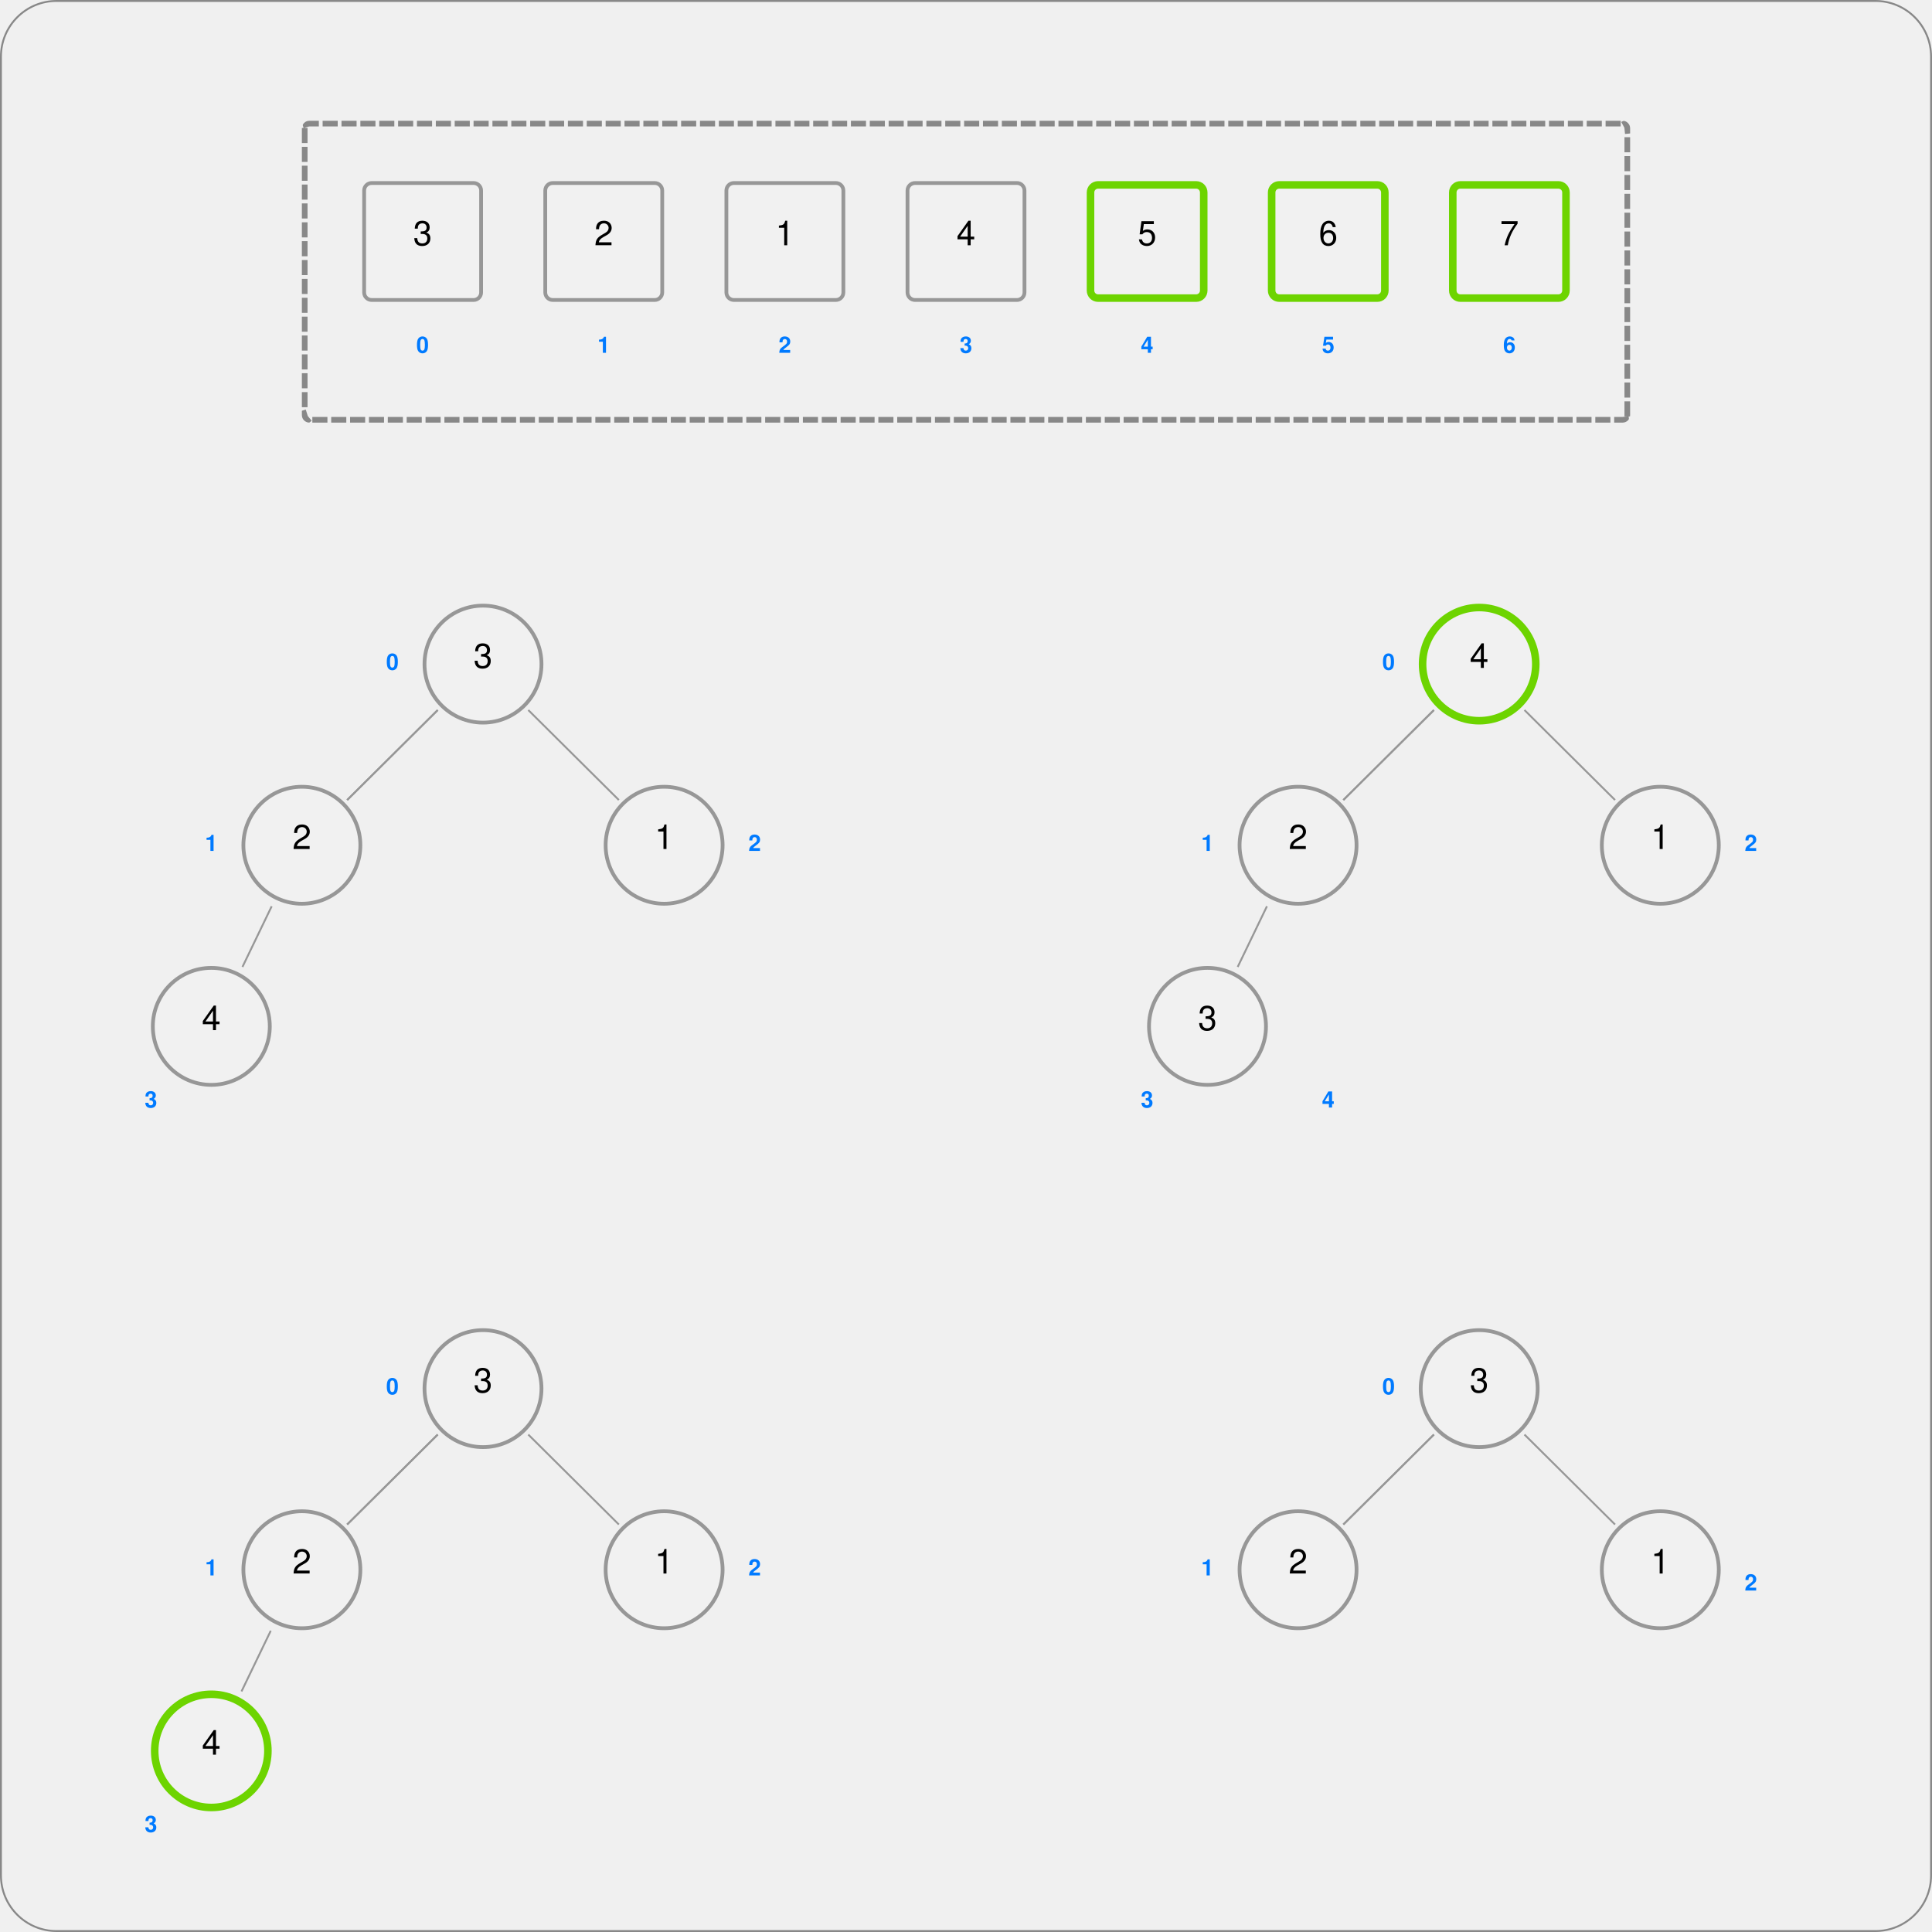
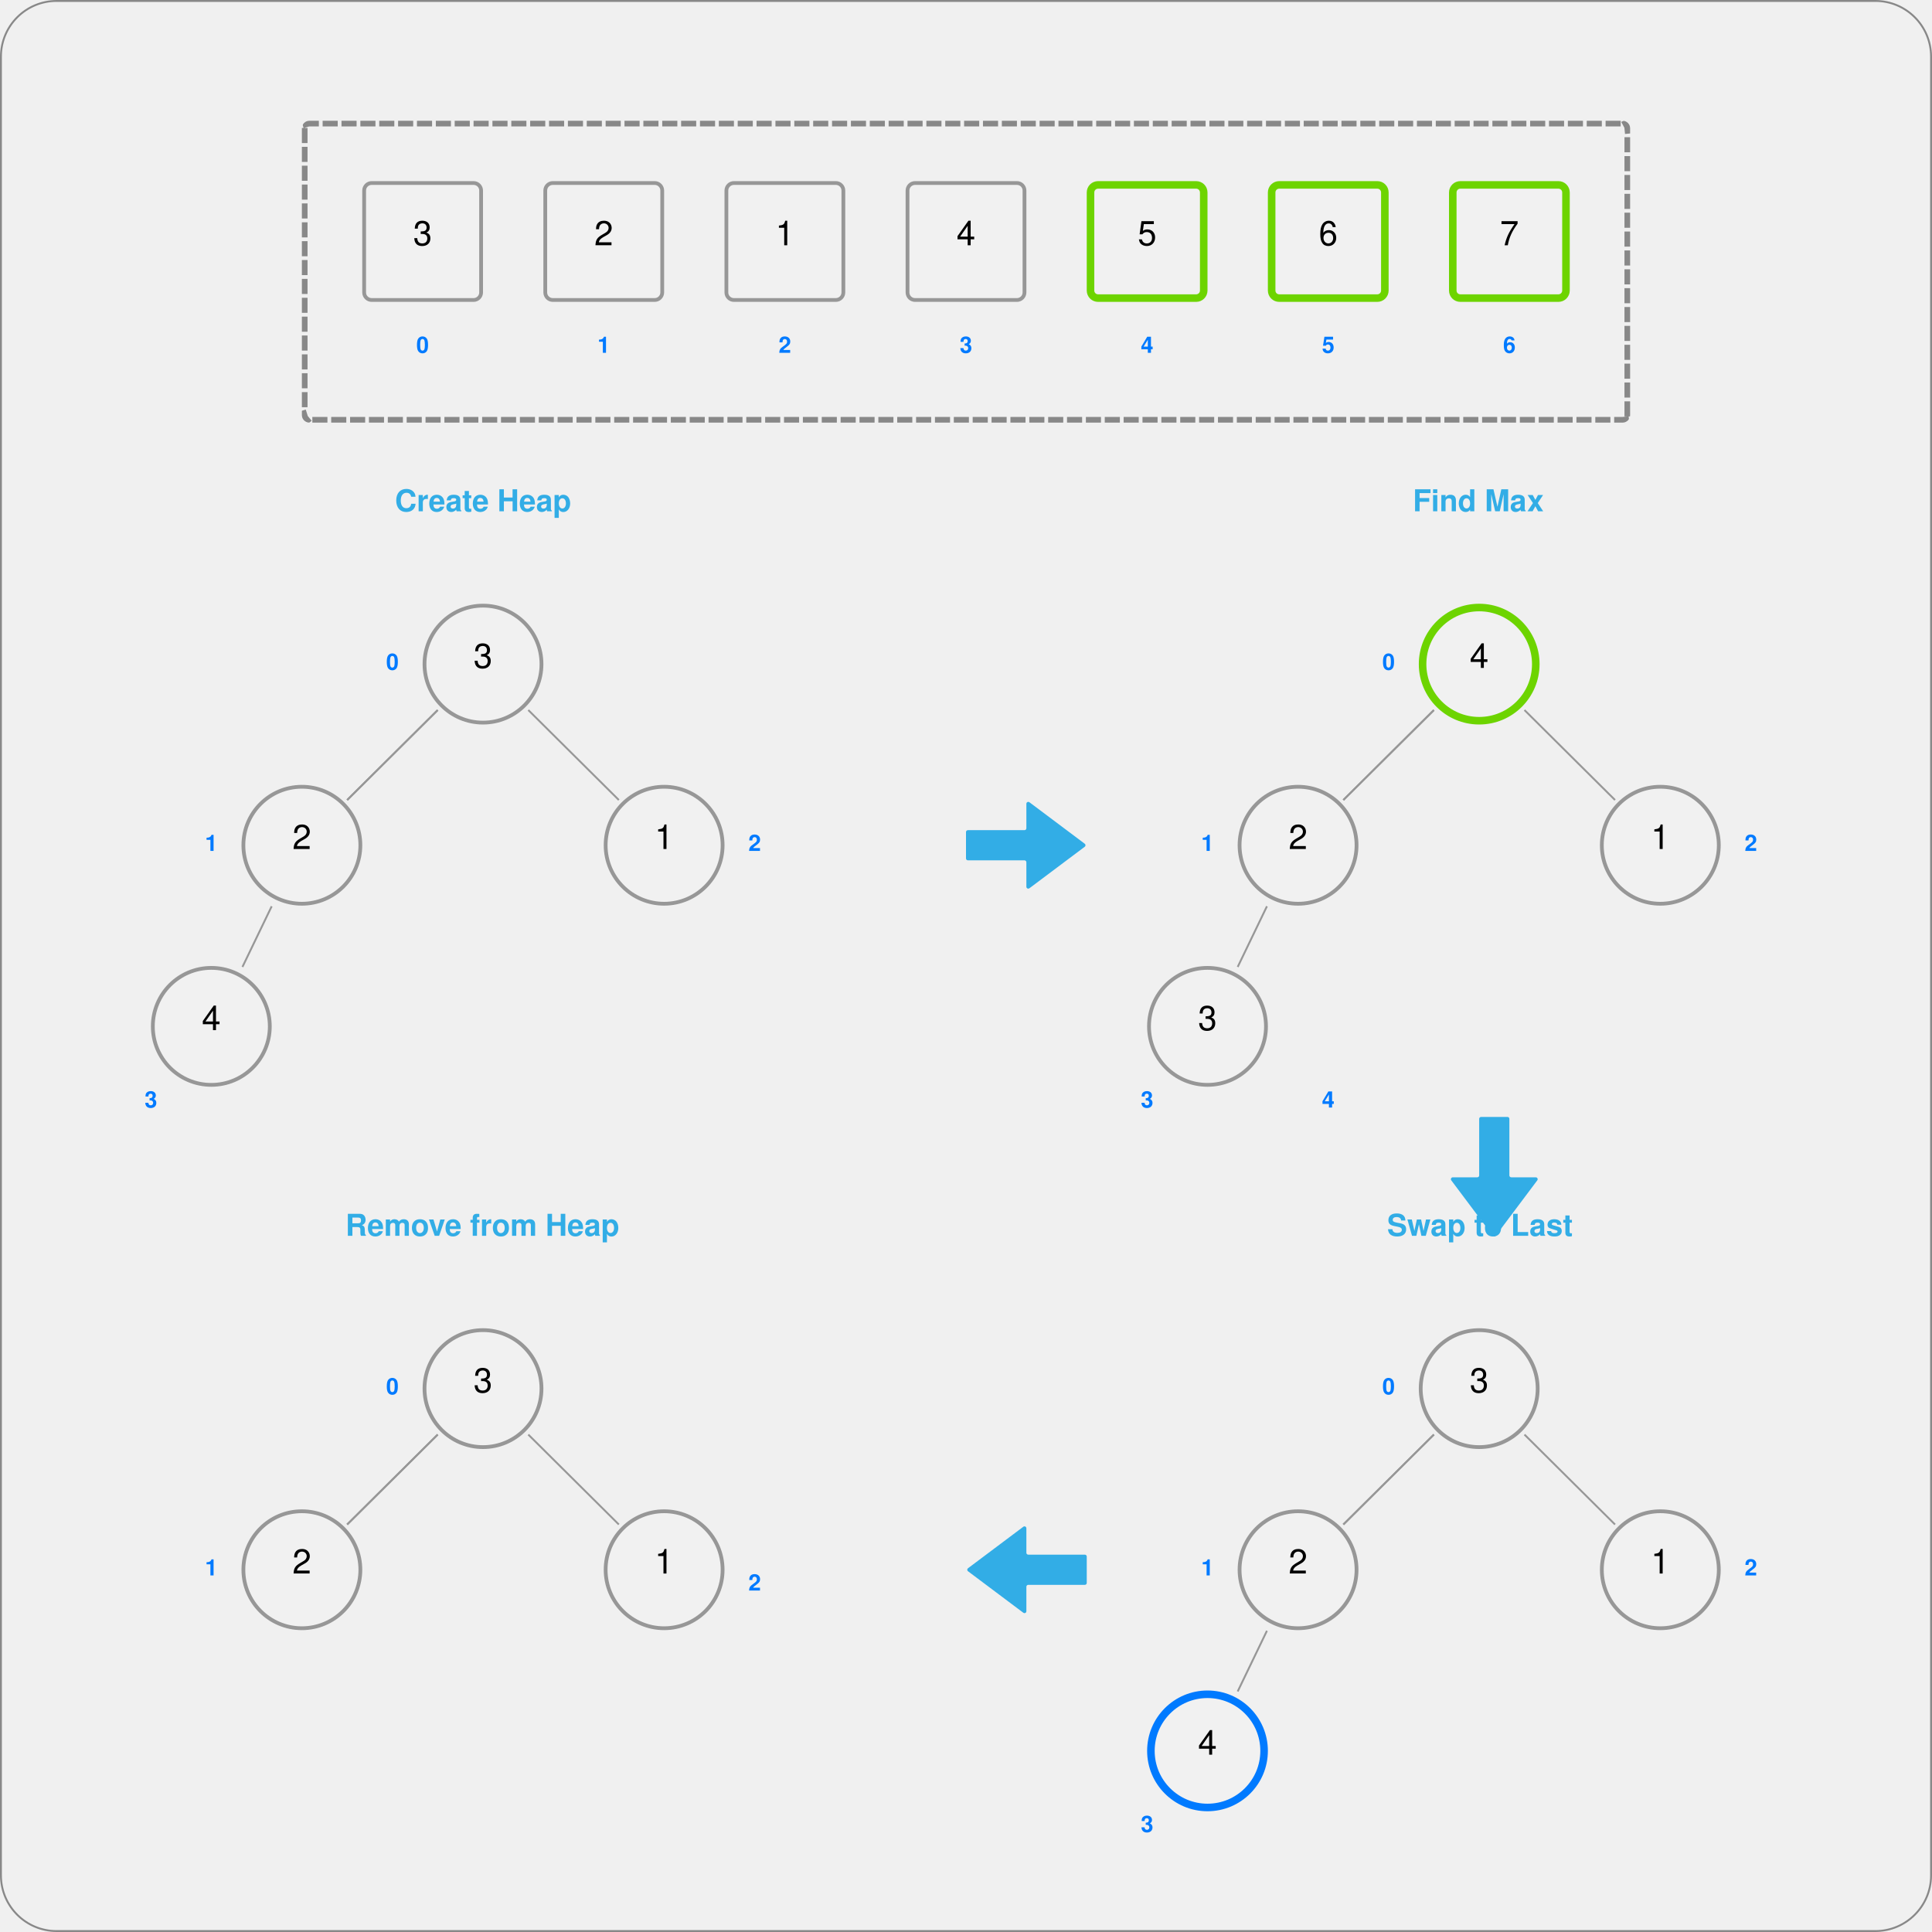
<svg xmlns="http://www.w3.org/2000/svg" xmlns:xlink="http://www.w3.org/1999/xlink" width="1024px" height="1024px" viewBox="0 0 1024 1024" version="1.1">
  <defs>
    <path d="M30,0 L994,0 C1010.569,-3.55271368e-15 1024,13.431 1024,30 L1024,994 C1024,1010.569 1010.569,1024 994,1024 L30,1024 C13.431,1024 0,1010.569 0,994 L0,30 C-3.55271368e-15,13.431 13.431,3.55271368e-15 30,0 Z" id="path-1" />
    <rect id="path-2" x="160" y="64" width="704" height="160" rx="4" />
    <mask id="mask-3" maskContentUnits="userSpaceOnUse" maskUnits="objectBoundingBox" x="0" y="0" width="704" height="160" fill="white">
      <use xlink:href="#path-2" />
    </mask>
    <path d="M0,0 L64,0 L64,64 L0,64 L0,0 Z" id="path-4" />
    <path d="M0,0 L64,0 L64,64 L0,64 L0,0 Z" id="path-5" />
    <path d="M0,0 L64,0 L64,64 L0,64 L0,0 Z" id="path-6" />
    <path d="M0,0 L64,0 L64,64 L0,64 L0,0 Z" id="path-7" />
    <path d="M0,0 L64,0 L64,64 L0,64 L0,0 Z" id="path-8" />
    <path d="M0,0 L64,0 L64,64 L0,64 L0,0 Z" id="path-9" />
    <path d="M0,0 L64,0 L64,64 L0,64 L0,0 Z" id="path-10" />
    <path d="M0,0 L64,0 L64,64 L0,64 L0,0 Z" id="path-11" />
    <path d="M0,0 L64,0 L64,64 L0,64 L0,0 Z" id="path-12" />
    <path d="M0,0 L64,0 L64,64 L0,64 L0,0 Z" id="path-13" />
    <path d="M0,0 L64,0 L64,64 L0,64 L0,0 Z" id="path-14" />
    <path d="M0,0 L64,0 L64,64 L0,64 L0,0 Z" id="path-15" />
    <path d="M0,0 L64,0 L64,64 L0,64 L0,0 Z" id="path-16" />
    <path d="M0,0 L64,0 L64,64 L0,64 L0,0 Z" id="path-17" />
    <path d="M0,0 L64,0 L64,64 L0,64 L0,0 Z" id="path-18" />
    <path d="M0,0 L64,0 L64,64 L0,64 L0,0 Z" id="path-19" />
    <path d="M0,0 L64,0 L64,64 L0,64 L0,0 Z" id="path-20" />
    <path d="M0,0 L64,0 L64,64 L0,64 L0,0 Z" id="path-21" />
    <path d="M0,0 L64,0 L64,64 L0,64 L0,0 Z" id="path-22" />
    <path d="M0,0 L64,0 L64,64 L0,64 L0,0 Z" id="path-23" />
    <path d="M0,0 L64,0 L64,64 L0,64 L0,0 Z" id="path-24" />
    <path d="M0,0 L64,0 L64,64 L0,64 L0,0 Z" id="path-25" />
  </defs>
  <g id="HeapSort-04" stroke="none" fill="none" xlink:href="#path-1">
    <path stroke="#888888" stroke-width="1" d="M994,0.5 C1002.146,0.5 1009.521,3.802 1014.86,9.14 C1020.198,14.479 1023.5,21.854 1023.5,30 L1023.5,994 C1023.5,1002.146 1020.198,1009.521 1014.86,1014.86 C1009.521,1020.198 1002.146,1023.5 994,1023.5 L30,1023.5 C21.854,1023.5 14.479,1020.198 9.14,1014.86 C3.802,1009.521 0.5,1002.146 0.5,994 L0.5,30 C0.5,21.854 3.802,14.479 9.14,9.14 C14.479,3.802 21.854,0.5 30,0.5 L994,0.5 Z" stroke-linejoin="square" />
    <use id="Rectangle" stroke="#888888" mask="url(#mask-3)" stroke-width="6" stroke-linecap="square" stroke-dasharray="2,8" xlink:href="#path-2" />
    <g id="cell" transform="translate(288, 96)" xlink:href="#path-4">
      <rect id="Rectangle" stroke="#979797" stroke-width="2" fill="#F1F1F1" fill-rule="evenodd" x="1" y="1" width="62" height="62" rx="4" />
      <text id="number" font-family="Helvetica" font-size="18" font-weight="normal" fill="#000000">
        <tspan x="26.995" y="34">2</tspan>
      </text>
    </g>
    <g id="cell" transform="translate(192, 96)" xlink:href="#path-5">
      <rect id="Rectangle" stroke="#979797" stroke-width="2" fill="#F1F1F1" fill-rule="evenodd" x="1" y="1" width="62" height="62" rx="4" />
      <text id="number" font-family="Helvetica" font-size="18" font-weight="normal" fill="#000000">
        <tspan x="26.995" y="34">3</tspan>
      </text>
    </g>
    <g id="cell" transform="translate(384, 96)" xlink:href="#path-6">
      <rect id="Rectangle" stroke="#979797" stroke-width="2" fill="#F1F1F1" fill-rule="evenodd" x="1" y="1" width="62" height="62" rx="4" />
      <text id="number" font-family="Helvetica" font-size="18" font-weight="normal" fill="#000000">
        <tspan x="26.995" y="34">1</tspan>
      </text>
    </g>
    <g id="cell" transform="translate(480, 96)" xlink:href="#path-7">
      <rect id="Rectangle" stroke="#979797" stroke-width="2" fill="#F1F1F1" fill-rule="evenodd" x="1" y="1" width="62" height="62" rx="4" />
      <text id="number" font-family="Helvetica" font-size="18" font-weight="normal" fill="#000000">
        <tspan x="26.995" y="34">4</tspan>
      </text>
    </g>
    <g id="cell" transform="translate(576, 96)" xlink:href="#path-8">
      <rect id="Rectangle" stroke="#6DD400" stroke-width="4" fill="#F1F1F1" fill-rule="evenodd" x="2" y="2" width="60" height="60" rx="4" />
      <text id="number" font-family="Helvetica" font-size="18" font-weight="normal" fill="#000000">
        <tspan x="26.995" y="34">5</tspan>
      </text>
    </g>
    <g id="cell" transform="translate(672, 96)" xlink:href="#path-9">
      <rect id="Rectangle" stroke="#6DD400" stroke-width="4" fill="#F1F1F1" fill-rule="evenodd" x="2" y="2" width="60" height="60" rx="4" />
      <text id="number" font-family="Helvetica" font-size="18" font-weight="normal" fill="#000000">
        <tspan x="26.995" y="34">6</tspan>
      </text>
    </g>
    <g id="cell" transform="translate(768, 96)" xlink:href="#path-10">
      <rect id="Rectangle" stroke="#6DD400" stroke-width="4" fill="#F1F1F1" fill-rule="evenodd" x="2" y="2" width="60" height="60" rx="4" />
      <text id="number" font-family="Helvetica" font-size="18" font-weight="normal" fill="#000000">
        <tspan x="26.995" y="34">7</tspan>
      </text>
    </g>
    <text id="0" font-family="Helvetica-Bold, Helvetica" font-size="12" font-weight="bold" fill="#007AFF">
      <tspan x="220.663" y="187">0</tspan>
    </text>
    <text id="0" font-family="Helvetica-Bold, Helvetica" font-size="12" font-weight="bold" fill="#007AFF">
      <tspan x="204.663" y="355">0</tspan>
    </text>
    <text id="1" font-family="Helvetica-Bold, Helvetica" font-size="12" font-weight="bold" fill="#007AFF">
      <tspan x="108.663" y="451">1</tspan>
    </text>
    <text id="2" font-family="Helvetica-Bold, Helvetica" font-size="12" font-weight="bold" fill="#007AFF">
      <tspan x="396.663" y="451">2</tspan>
    </text>
    <text id="3" font-family="Helvetica-Bold, Helvetica" font-size="12" font-weight="bold" fill="#007AFF">
      <tspan x="76.663" y="587">3</tspan>
    </text>
    <text id="1" font-family="Helvetica-Bold, Helvetica" font-size="12" font-weight="bold" fill="#007AFF">
      <tspan x="316.663" y="187">1</tspan>
    </text>
    <text id="2" font-family="Helvetica-Bold, Helvetica" font-size="12" font-weight="bold" fill="#007AFF">
      <tspan x="412.663" y="187">2</tspan>
    </text>
    <text id="3" font-family="Helvetica-Bold, Helvetica" font-size="12" font-weight="bold" fill="#007AFF">
      <tspan x="508.663" y="187">3</tspan>
    </text>
    <text id="4" font-family="Helvetica-Bold, Helvetica" font-size="12" font-weight="bold" fill="#007AFF">
      <tspan x="604.663" y="187">4</tspan>
    </text>
    <text id="6" font-family="Helvetica-Bold, Helvetica" font-size="12" font-weight="bold" fill="#007AFF">
      <tspan x="796.663" y="187">6</tspan>
    </text>
    <text id="5" font-family="Helvetica-Bold, Helvetica" font-size="12" font-weight="bold" fill="#007AFF">
      <tspan x="700.663" y="187">5</tspan>
    </text>
    <g id="node" transform="translate(224, 320)" xlink:href="#path-11">
      <rect id="Rectangle" stroke="#979797" stroke-width="2" fill="#F1F1F1" fill-rule="evenodd" x="1" y="1" width="62" height="62" rx="31" />
      <text id="number" font-family="Helvetica" font-size="18" font-weight="normal" fill="#000000">
        <tspan x="26.995" y="34">3</tspan>
      </text>
    </g>
    <g id="node" transform="translate(128, 416)" xlink:href="#path-12">
      <rect id="Rectangle" stroke="#979797" stroke-width="2" fill="#F1F1F1" fill-rule="evenodd" x="1" y="1" width="62" height="62" rx="31" />
      <text id="number" font-family="Helvetica" font-size="18" font-weight="normal" fill="#000000">
        <tspan x="26.995" y="34">2</tspan>
      </text>
    </g>
    <g id="node" transform="translate(320, 416)" xlink:href="#path-13">
      <rect id="Rectangle" stroke="#979797" stroke-width="2" fill="#F1F1F1" fill-rule="evenodd" x="1" y="1" width="62" height="62" rx="31" />
      <text id="number" font-family="Helvetica" font-size="18" font-weight="normal" fill="#000000">
        <tspan x="26.995" y="34">1</tspan>
      </text>
    </g>
-     <g id="node" transform="translate(848, 800)" xlink:href="#path-14">
-       <rect id="Rectangle" stroke="#979797" stroke-width="2" fill="#F1F1F1" fill-rule="evenodd" x="1" y="1" width="62" height="62" rx="31" />
-       <text id="number" font-family="Helvetica" font-size="18" font-weight="normal" fill="#000000">
-         <tspan x="26.995" y="34">1</tspan>
-       </text>
-     </g>
-     <g id="node" transform="translate(80, 512)" xlink:href="#path-15">
+     <g id="node" transform="translate(320, 800)" xlink:href="#path-14">
+       <rect id="Rectangle" stroke="#979797" stroke-width="2" fill="#F1F1F1" fill-rule="evenodd" x="1" y="1" width="62" height="62" rx="31" />
+       <text id="number" font-family="Helvetica" font-size="18" font-weight="normal" fill="#000000">
+         <tspan x="26.995" y="34">1</tspan>
+       </text>
+     </g>
+     <text id="0" font-family="Helvetica-Bold, Helvetica" font-size="12" font-weight="bold" fill="#007AFF">
+       <tspan x="204.663" y="739">0</tspan>
+     </text>
+     <text id="1" font-family="Helvetica-Bold, Helvetica" font-size="12" font-weight="bold" fill="#007AFF">
+       <tspan x="108.663" y="835">1</tspan>
+     </text>
+     <g id="node" transform="translate(224, 704)" xlink:href="#path-15">
+       <rect id="Rectangle" stroke="#979797" stroke-width="2" fill="#F1F1F1" fill-rule="evenodd" x="1" y="1" width="62" height="62" rx="31" />
+       <text id="number" font-family="Helvetica" font-size="18" font-weight="normal" fill="#000000">
+         <tspan x="26.995" y="34">3</tspan>
+       </text>
+     </g>
+     <g id="node" transform="translate(128, 800)" xlink:href="#path-16">
+       <rect id="Rectangle" stroke="#979797" stroke-width="2" fill="#F1F1F1" fill-rule="evenodd" x="1" y="1" width="62" height="62" rx="31" />
+       <text id="number" font-family="Helvetica" font-size="18" font-weight="normal" fill="#000000">
+         <tspan x="26.995" y="34">2</tspan>
+       </text>
+     </g>
+     <line x1="232" y1="760.342" x2="184" y2="808.019" id="Path" stroke="#979797" stroke-width="1" />
+     <line x1="232" y1="760.342" x2="184" y2="808.019" id="Path" stroke="#979797" stroke-width="1" />
+     <text id="2" font-family="Helvetica-Bold, Helvetica" font-size="12" font-weight="bold" fill="#007AFF">
+       <tspan x="396.663" y="843">2</tspan>
+     </text>
+     <line x1="328" y1="760.342" x2="280" y2="808.019" id="Path" stroke="#979797" stroke-width="1" transform="translate(304, 784.1804) scale(-1, 1) translate(-304, -784.1804)" />
+     <g id="node" transform="translate(80, 512)" xlink:href="#path-17">
      <rect id="Rectangle" stroke="#979797" stroke-width="2" fill="#F1F1F1" fill-rule="evenodd" x="1" y="1" width="62" height="62" rx="31" />
      <text id="number" font-family="Helvetica" font-size="18" font-weight="normal" fill="#000000">
        <tspan x="26.995" y="34">4</tspan>
      </text>
    </g>
    <line x1="232" y1="376.342" x2="184" y2="424.019" id="Path" stroke="#979797" stroke-width="1" />
    <line x1="232" y1="376.342" x2="184" y2="424.019" id="Path" stroke="#979797" stroke-width="1" />
    <line x1="144" y1="480.342" x2="128.5" y2="512.5" id="Path" stroke="#979797" stroke-width="1" />
    <line x1="328" y1="376.342" x2="280" y2="424.019" id="Path" stroke="#979797" stroke-width="1" transform="translate(304, 400.1804) scale(-1, 1) translate(-304, -400.1804)" />
    <text id="0" font-family="Helvetica-Bold, Helvetica" font-size="12" font-weight="bold" fill="#007AFF">
-       <tspan x="204.663" y="739">0</tspan>
-     </text>
-     <text id="1" font-family="Helvetica-Bold, Helvetica" font-size="12" font-weight="bold" fill="#007AFF">
-       <tspan x="108.663" y="835">1</tspan>
-     </text>
-     <text id="2" font-family="Helvetica-Bold, Helvetica" font-size="12" font-weight="bold" fill="#007AFF">
-       <tspan x="396.663" y="835">2</tspan>
-     </text>
-     <text id="3" font-family="Helvetica-Bold, Helvetica" font-size="12" font-weight="bold" fill="#007AFF">
-       <tspan x="76.663" y="971">3</tspan>
-     </text>
-     <g id="node" transform="translate(224, 704)" xlink:href="#path-16">
-       <rect id="Rectangle" stroke="#979797" stroke-width="2" fill="#F1F1F1" fill-rule="evenodd" x="1" y="1" width="62" height="62" rx="31" />
-       <text id="number" font-family="Helvetica" font-size="18" font-weight="normal" fill="#000000">
-         <tspan x="26.995" y="34">3</tspan>
-       </text>
-     </g>
-     <g id="node" transform="translate(128, 800)" xlink:href="#path-17">
-       <rect id="Rectangle" stroke="#979797" stroke-width="2" fill="#F1F1F1" fill-rule="evenodd" x="1" y="1" width="62" height="62" rx="31" />
-       <text id="number" font-family="Helvetica" font-size="18" font-weight="normal" fill="#000000">
-         <tspan x="26.995" y="34">2</tspan>
-       </text>
-     </g>
-     <g id="node" transform="translate(320, 800)" xlink:href="#path-18">
-       <rect id="Rectangle" stroke="#979797" stroke-width="2" fill="#F1F1F1" fill-rule="evenodd" x="1" y="1" width="62" height="62" rx="31" />
-       <text id="number" font-family="Helvetica" font-size="18" font-weight="normal" fill="#000000">
-         <tspan x="26.995" y="34">1</tspan>
-       </text>
-     </g>
-     <g id="node" transform="translate(80, 896)" xlink:href="#path-19">
-       <rect id="Rectangle" stroke="#6DD400" stroke-width="4" fill="#F1F1F1" fill-rule="evenodd" x="2" y="2" width="60" height="60" rx="30" />
-       <text id="number" font-family="Helvetica" font-size="18" font-weight="normal" fill="#000000">
-         <tspan x="26.995" y="34">4</tspan>
-       </text>
-     </g>
-     <line x1="232" y1="760.342" x2="184" y2="808.019" id="Path" stroke="#979797" stroke-width="1" />
-     <line x1="232" y1="760.342" x2="184" y2="808.019" id="Path" stroke="#979797" stroke-width="1" />
-     <line x1="143.5" y1="864.342" x2="128" y2="896.5" id="Path" stroke="#979797" stroke-width="1" />
-     <line x1="328" y1="760.342" x2="280" y2="808.019" id="Path" stroke="#979797" stroke-width="1" transform="translate(304, 784.1804) scale(-1, 1) translate(-304, -784.1804)" />
-     <text id="0" font-family="Helvetica-Bold, Helvetica" font-size="12" font-weight="bold" fill="#007AFF">
      <tspan x="732.663" y="739">0</tspan>
    </text>
    <text id="1" font-family="Helvetica-Bold, Helvetica" font-size="12" font-weight="bold" fill="#007AFF">
      <tspan x="636.663" y="835">1</tspan>
    </text>
-     <g id="node" transform="translate(752, 704)" xlink:href="#path-20">
-       <rect id="Rectangle" stroke="#979797" stroke-width="2" fill="#F1F1F1" fill-rule="evenodd" x="1" y="1" width="62" height="62" rx="31" />
-       <text id="number" font-family="Helvetica" font-size="18" font-weight="normal" fill="#000000">
-         <tspan x="26.995" y="34">3</tspan>
-       </text>
-     </g>
-     <g id="node" transform="translate(656, 800)" xlink:href="#path-21">
-       <rect id="Rectangle" stroke="#979797" stroke-width="2" fill="#F1F1F1" fill-rule="evenodd" x="1" y="1" width="62" height="62" rx="31" />
-       <text id="number" font-family="Helvetica" font-size="18" font-weight="normal" fill="#000000">
-         <tspan x="26.995" y="34">2</tspan>
+     <text id="2" font-family="Helvetica-Bold, Helvetica" font-size="12" font-weight="bold" fill="#007AFF">
+       <tspan x="924.663" y="835">2</tspan>
+     </text>
+     <text id="3" font-family="Helvetica-Bold, Helvetica" font-size="12" font-weight="bold" fill="#007AFF">
+       <tspan x="604.663" y="971">3</tspan>
+     </text>
+     <g id="node" transform="translate(752, 704)" xlink:href="#path-18">
+       <rect id="Rectangle" stroke="#979797" stroke-width="2" fill="#F1F1F1" fill-rule="evenodd" x="1" y="1" width="62" height="62" rx="31" />
+       <text id="number" font-family="Helvetica" font-size="18" font-weight="normal" fill="#000000">
+         <tspan x="26.995" y="34">3</tspan>
+       </text>
+     </g>
+     <g id="node" transform="translate(656, 800)" xlink:href="#path-19">
+       <rect id="Rectangle" stroke="#979797" stroke-width="2" fill="#F1F1F1" fill-rule="evenodd" x="1" y="1" width="62" height="62" rx="31" />
+       <text id="number" font-family="Helvetica" font-size="18" font-weight="normal" fill="#000000">
+         <tspan x="26.995" y="34">2</tspan>
+       </text>
+     </g>
+     <g id="node" transform="translate(848, 800)" xlink:href="#path-20">
+       <rect id="Rectangle" stroke="#979797" stroke-width="2" fill="#F1F1F1" fill-rule="evenodd" x="1" y="1" width="62" height="62" rx="31" />
+       <text id="number" font-family="Helvetica" font-size="18" font-weight="normal" fill="#000000">
+         <tspan x="26.995" y="34">1</tspan>
+       </text>
+     </g>
+     <g id="node" transform="translate(608, 896)" xlink:href="#path-21">
+       <rect id="Rectangle" stroke="#007AFF" stroke-width="4" fill="#F1F1F1" fill-rule="evenodd" x="2" y="2" width="60" height="60" rx="30" />
+       <text id="number" font-family="Helvetica" font-size="18" font-weight="normal" fill="#000000">
+         <tspan x="26.995" y="34">4</tspan>
      </text>
    </g>
    <line x1="760" y1="760.342" x2="712" y2="808.019" id="Path" stroke="#979797" stroke-width="1" />
    <line x1="760" y1="760.342" x2="712" y2="808.019" id="Path" stroke="#979797" stroke-width="1" />
+     <line x1="671.5" y1="864.342" x2="656" y2="896.5" id="Path" stroke="#979797" stroke-width="1" />
+     <line x1="856" y1="760.342" x2="808" y2="808.019" id="Path" stroke="#979797" stroke-width="1" transform="translate(832, 784.1804) scale(-1, 1) translate(-832, -784.1804)" />
    <text id="0" font-family="Helvetica-Bold, Helvetica" font-size="12" font-weight="bold" fill="#007AFF">
      <tspan x="732.663" y="355">0</tspan>
    </text>
    <text id="1" font-family="Helvetica-Bold, Helvetica" font-size="12" font-weight="bold" fill="#007AFF">
      <tspan x="636.663" y="451">1</tspan>
    </text>
    <text id="2" font-family="Helvetica-Bold, Helvetica" font-size="12" font-weight="bold" fill="#007AFF">
      <tspan x="924.663" y="451">2</tspan>
    </text>
    <text id="3" font-family="Helvetica-Bold, Helvetica" font-size="12" font-weight="bold" fill="#007AFF">
      <tspan x="604.663" y="587">3</tspan>
    </text>
    <text id="4" font-family="Helvetica-Bold, Helvetica" font-size="12" font-weight="bold" fill="#007AFF">
      <tspan x="700.663" y="587">4</tspan>
    </text>
    <g id="node" transform="translate(752, 320)" xlink:href="#path-22">
      <rect id="Rectangle" stroke="#6DD400" stroke-width="4" fill="#F1F1F1" fill-rule="evenodd" x="2" y="2" width="60" height="60" rx="30" />
      <text id="number" font-family="Helvetica" font-size="18" font-weight="normal" fill="#000000">
        <tspan x="26.995" y="34">4</tspan>
      </text>
    </g>
    <g id="node" transform="translate(656, 416)" xlink:href="#path-23">
      <rect id="Rectangle" stroke="#979797" stroke-width="2" fill="#F1F1F1" fill-rule="evenodd" x="1" y="1" width="62" height="62" rx="31" />
      <text id="number" font-family="Helvetica" font-size="18" font-weight="normal" fill="#000000">
        <tspan x="26.995" y="34">2</tspan>
      </text>
    </g>
    <g id="node" transform="translate(848, 416)" xlink:href="#path-24">
      <rect id="Rectangle" stroke="#979797" stroke-width="2" fill="#F1F1F1" fill-rule="evenodd" x="1" y="1" width="62" height="62" rx="31" />
      <text id="number" font-family="Helvetica" font-size="18" font-weight="normal" fill="#000000">
        <tspan x="26.995" y="34">1</tspan>
      </text>
    </g>
    <g id="node" transform="translate(608, 512)" xlink:href="#path-25">
      <rect id="Rectangle" stroke="#979797" stroke-width="2" fill="#F1F1F1" fill-rule="evenodd" x="1" y="1" width="62" height="62" rx="31" />
      <text id="number" font-family="Helvetica" font-size="18" font-weight="normal" fill="#000000">
        <tspan x="26.995" y="34">3</tspan>
      </text>
    </g>
    <line x1="760" y1="376.342" x2="712" y2="424.019" id="Path" stroke="#979797" stroke-width="1" />
    <line x1="760" y1="376.342" x2="712" y2="424.019" id="Path" stroke="#979797" stroke-width="1" />
    <line x1="671.5" y1="480.342" x2="656" y2="512.5" id="Path" stroke="#979797" stroke-width="1" />
    <line x1="856" y1="376.342" x2="808" y2="424.019" id="Path" stroke="#979797" stroke-width="1" transform="translate(832, 400.1804) scale(-1, 1) translate(-832, -400.1804)" />
-     <text id="2" font-family="Helvetica-Bold, Helvetica" font-size="12" font-weight="bold" fill="#007AFF">
-       <tspan x="924.663" y="843">2</tspan>
-     </text>
-     <line x1="856" y1="760.342" x2="808" y2="808.019" id="Path" stroke="#979797" stroke-width="1" transform="translate(832, 784.1804) scale(-1, 1) translate(-832, -784.1804)" />
+     <text id="Swap-to-Last" font-family="Helvetica-Bold, Helvetica" font-size="16" font-weight="bold" fill="#32ADE6">
+       <tspan x="735.16" y="655">Swap to Last</tspan>
+     </text>
+     <text id="Create-Heap" font-family="Helvetica-Bold, Helvetica" font-size="16" font-weight="bold" fill="#32ADE6">
+       <tspan x="209.312" y="271">Create Heap</tspan>
+     </text>
+     <text id="Remove-from-Heap" font-family="Helvetica-Bold, Helvetica" font-size="16" font-weight="bold" fill="#32ADE6">
+       <tspan x="183.09" y="655">Remove from Heap</tspan>
+     </text>
+     <text id="Find-Max" font-family="Helvetica-Bold, Helvetica" font-size="16" font-weight="bold" fill="#32ADE6">
+       <tspan x="748.832" y="271">Find Max</tspan>
+     </text>
+     <path d="M513,440 L543,440 C543.552,440 544,439.552 544,439 L544,426 C544,425.448 544.448,425 545,425 C545.216,425 545.427,425.07 545.6,425.2 L574.933,447.2 C575.375,447.531 575.465,448.158 575.133,448.6 C575.076,448.676 575.009,448.743 574.933,448.8 L545.6,470.8 C545.158,471.131 544.531,471.042 544.2,470.6 C544.07,470.427 544,470.216 544,470 L544,457 C544,456.448 543.552,456 543,456 L513,456 C512.448,456 512,455.552 512,455 L512,441 C512,440.448 512.448,440 513,440 Z" id="Path" fill="#32ADE6" fill-rule="evenodd" />
+     <path d="M761,616 L791,616 C791.552,616 792,615.552 792,615 L792,602 C792,601.448 792.448,601 793,601 C793.216,601 793.427,601.07 793.6,601.2 L822.933,623.2 C823.375,623.531 823.465,624.158 823.133,624.6 C823.076,624.676 823.009,624.743 822.933,624.8 L793.6,646.8 C793.158,647.131 792.531,647.042 792.2,646.6 C792.07,646.427 792,646.216 792,646 L792,633 C792,632.448 791.552,632 791,632 L761,632 C760.448,632 760,631.552 760,631 L760,617 C760,616.448 760.448,616 761,616 Z" id="Path" fill="#32ADE6" fill-rule="evenodd" transform="translate(792, 624) rotate(90) translate(-792, -624)" />
+     <path d="M513,824 L543,824 C543.552,824 544,823.552 544,823 L544,810 C544,809.448 544.448,809 545,809 C545.216,809 545.427,809.07 545.6,809.2 L574.933,831.2 C575.375,831.531 575.465,832.158 575.133,832.6 C575.076,832.676 575.009,832.743 574.933,832.8 L545.6,854.8 C545.158,855.131 544.531,855.042 544.2,854.6 C544.07,854.427 544,854.216 544,854 L544,841 C544,840.448 543.552,840 543,840 L513,840 C512.448,840 512,839.552 512,839 L512,825 C512,824.448 512.448,824 513,824 Z" id="Path" fill="#32ADE6" fill-rule="evenodd" transform="translate(544, 832) scale(-1, 1) translate(-544, -832)" />
  </g>
</svg>
